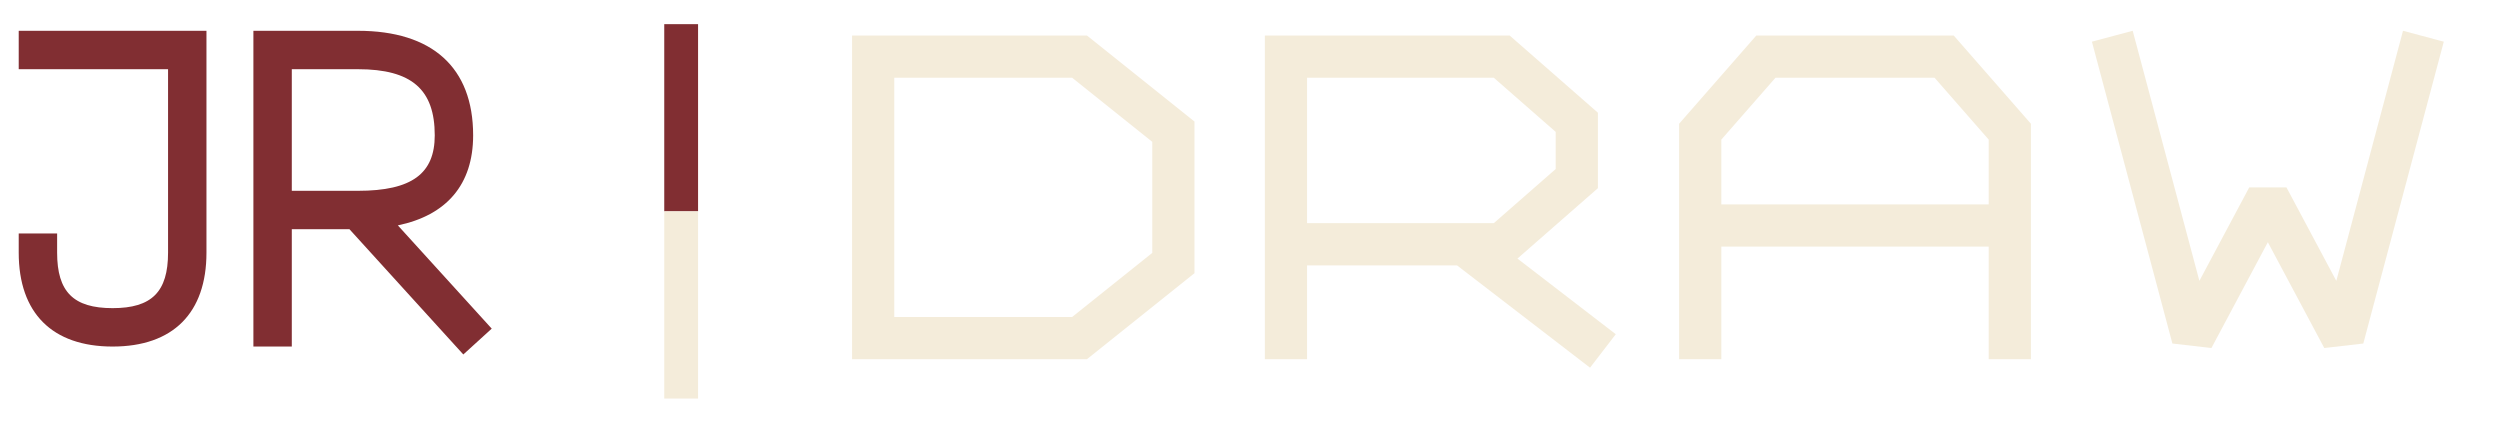
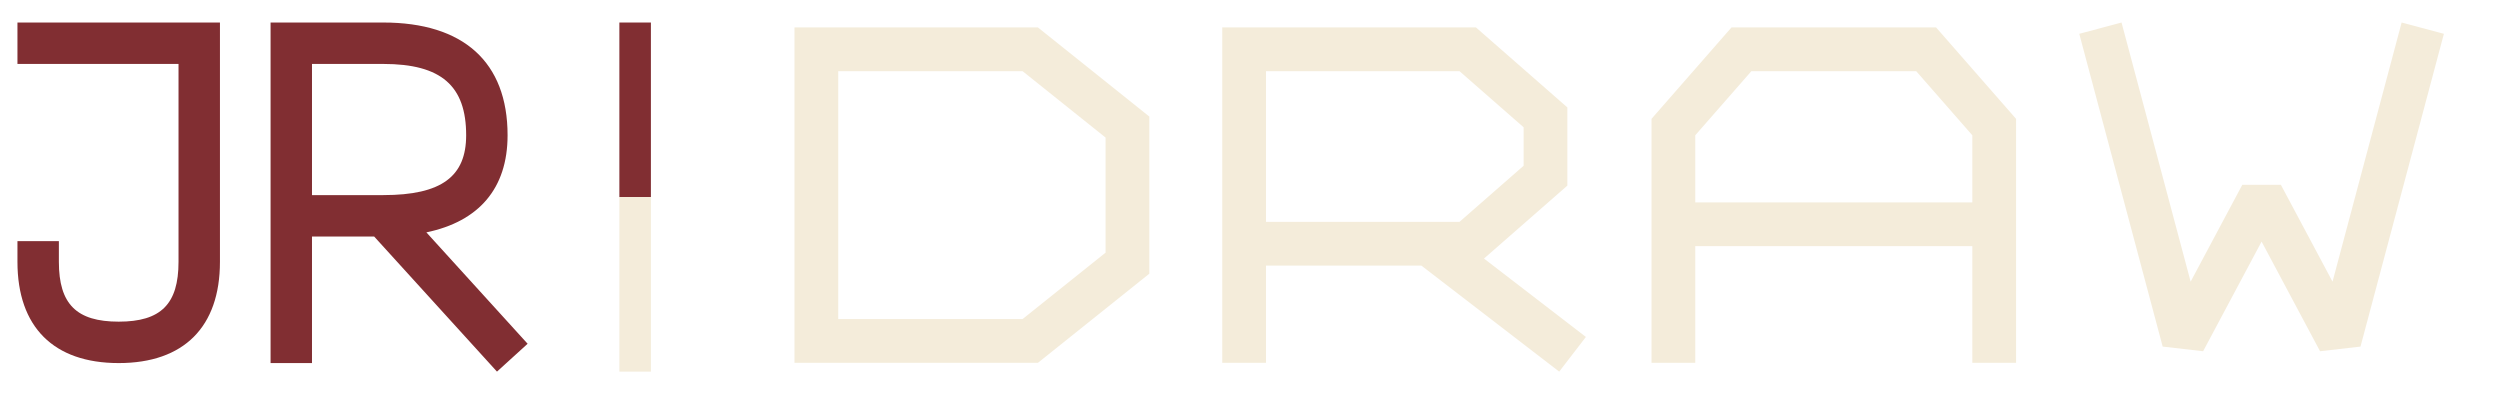
- <svg xmlns="http://www.w3.org/2000/svg" width="207" height="36" viewBox="0 0 207 36">
-   <path d="M 39.176 11.206 C 39.176 15.294 36.967 17.823 32.942 18.661 L 39.646 26.035 L 40.715 27.211 L 38.363 29.35 L 37.293 28.174 L 28.934 18.978 L 24.161 18.978 L 24.161 28.694 L 20.981 28.694 L 20.981 2.55 L 29.637 2.55 C 35.776 2.55 39.176 5.573 39.176 11.206 Z M 17.095 20.921 C 17.095 25.921 14.322 28.694 9.323 28.694 C 4.323 28.694 1.55 25.921 1.55 20.921 L 1.55 19.332 L 4.73 19.332 L 4.73 20.921 C 4.73 24.165 6.079 25.514 9.323 25.514 C 12.566 25.514 13.915 24.165 13.915 20.921 L 13.915 5.73 L 1.55 5.73 L 1.55 2.55 L 17.095 2.55 Z M 24.161 5.73 L 24.161 15.799 L 29.637 15.799 C 34.134 15.799 35.997 14.35 35.997 11.206 C 35.997 7.418 34.098 5.73 29.637 5.73 Z" fill="#812E32" fill-rule="nonzero" />
+ <svg xmlns="http://www.w3.org/2000/svg" width="222" height="36" viewBox="0 0 222 36">
+   <path d="M 45.073 12.012 C 45.073 16.741 42.518 19.666 37.862 20.635 L 45.616 29.165 L 46.853 30.526 L 44.132 33.0 L 42.895 31.639 L 33.225 21.003 L 27.705 21.003 L 27.705 32.241 L 24.027 32.241 L 24.027 2.0 L 34.039 2.0 C 41.139 2.0 45.073 5.496 45.073 12.012 Z M 19.531 23.251 C 19.531 29.034 16.324 32.241 10.541 32.241 C 4.757 32.241 1.55 29.034 1.55 23.251 L 1.55 21.412 L 5.228 21.412 L 5.228 23.251 C 5.228 27.003 6.789 28.563 10.541 28.563 C 14.293 28.563 15.853 27.003 15.853 23.251 L 15.853 5.678 L 1.55 5.678 L 1.55 2.0 L 19.531 2.0 Z M 27.705 5.678 L 27.705 17.325 L 34.039 17.325 C 39.24 17.325 41.395 15.649 41.395 12.012 C 41.395 7.63 39.198 5.678 34.039 5.678 Z" fill="#812E32" fill-rule="nonzero" />
  <rect x="55.0" y="2.0" width="2.8" height="15.5" fill="#812E32" />
  <rect x="55.0" y="17.5" width="2.8" height="15.5" fill="#F4ECDA" />
-   <path d="M 90.48 3.324 L 98.248 9.539 L 98.904 10.064 L 98.904 22.619 L 98.248 23.144 L 90.48 29.358 L 90.001 29.741 L 70.55 29.741 L 70.55 2.941 L 90.001 2.941 Z M 74.046 6.437 L 74.046 26.246 L 88.775 26.246 L 95.408 20.939 L 95.408 11.744 L 88.775 6.437 Z M 125.495 3.374 L 131.71 8.811 L 132.307 9.334 L 132.307 15.581 L 131.71 16.103 L 125.644 21.41 L 132.401 26.608 L 133.787 27.674 L 131.655 30.445 L 130.27 29.379 L 120.642 21.973 L 108.225 21.973 L 108.225 29.741 L 104.73 29.741 L 104.73 2.941 L 125.001 2.941 Z M 108.225 6.437 L 108.225 18.478 L 123.687 18.478 L 128.811 13.995 L 128.811 10.92 L 123.687 6.437 Z M 162.29 3.538 L 167.728 9.753 L 168.16 10.247 L 168.16 29.741 L 164.665 29.741 L 164.665 20.42 L 142.526 20.42 L 142.526 29.741 L 139.03 29.741 L 139.03 10.247 L 139.462 9.753 L 144.9 3.538 L 145.422 2.941 L 161.768 2.941 Z M 147.009 6.437 L 142.526 11.56 L 142.526 16.924 L 164.665 16.924 L 164.665 11.56 L 160.182 6.437 Z M 202.346 3.451 L 201.896 5.14 L 195.681 28.444 L 192.45 28.816 L 187.778 20.055 L 183.106 28.816 L 179.875 28.444 L 173.66 5.14 L 173.21 3.451 L 176.587 2.55 L 177.038 4.239 L 182.109 23.256 L 186.236 15.519 L 189.32 15.519 L 193.447 23.256 L 198.518 4.239 L 198.968 2.55 Z" fill="#F4ECDA" fill-rule="nonzero" />
+   <path d="M 92.698 2.861 L 101.331 9.767 L 102.06 10.35 L 102.06 24.303 L 101.331 24.887 L 92.698 31.793 L 92.166 32.219 L 70.55 32.219 L 70.55 2.435 L 92.166 2.435 Z M 74.435 6.32 L 74.435 28.334 L 90.803 28.334 L 98.175 22.436 L 98.175 12.217 L 90.803 6.32 Z M 131.612 2.915 L 138.518 8.959 L 139.182 9.539 L 139.182 16.482 L 138.518 17.062 L 131.778 22.96 L 139.287 28.736 L 140.827 29.921 L 138.458 33.0 L 136.918 31.816 L 126.219 23.586 L 112.42 23.586 L 112.42 32.219 L 108.535 32.219 L 108.535 2.435 L 131.063 2.435 Z M 112.42 6.32 L 112.42 19.701 L 129.603 19.701 L 135.297 14.719 L 135.297 11.302 L 129.603 6.32 Z M 172.504 3.098 L 178.547 10.005 L 179.027 10.554 L 179.027 32.219 L 175.142 32.219 L 175.142 21.859 L 150.539 21.859 L 150.539 32.219 L 146.654 32.219 L 146.654 10.554 L 147.134 10.005 L 153.177 3.098 L 153.758 2.435 L 171.923 2.435 Z M 155.521 6.32 L 150.539 12.013 L 150.539 17.974 L 175.142 17.974 L 175.142 12.013 L 170.16 6.32 Z M 217.019 3.001 L 216.518 4.878 L 209.612 30.777 L 206.021 31.19 L 200.829 21.454 L 195.636 31.19 L 192.046 30.777 L 185.139 4.878 L 184.639 3.001 L 188.392 2 L 188.893 3.877 L 194.529 25.011 L 199.115 16.413 L 202.543 16.413 L 207.129 25.011 L 212.765 3.877 L 213.265 2 Z" fill="#F4ECDA" fill-rule="nonzero" />
</svg>
